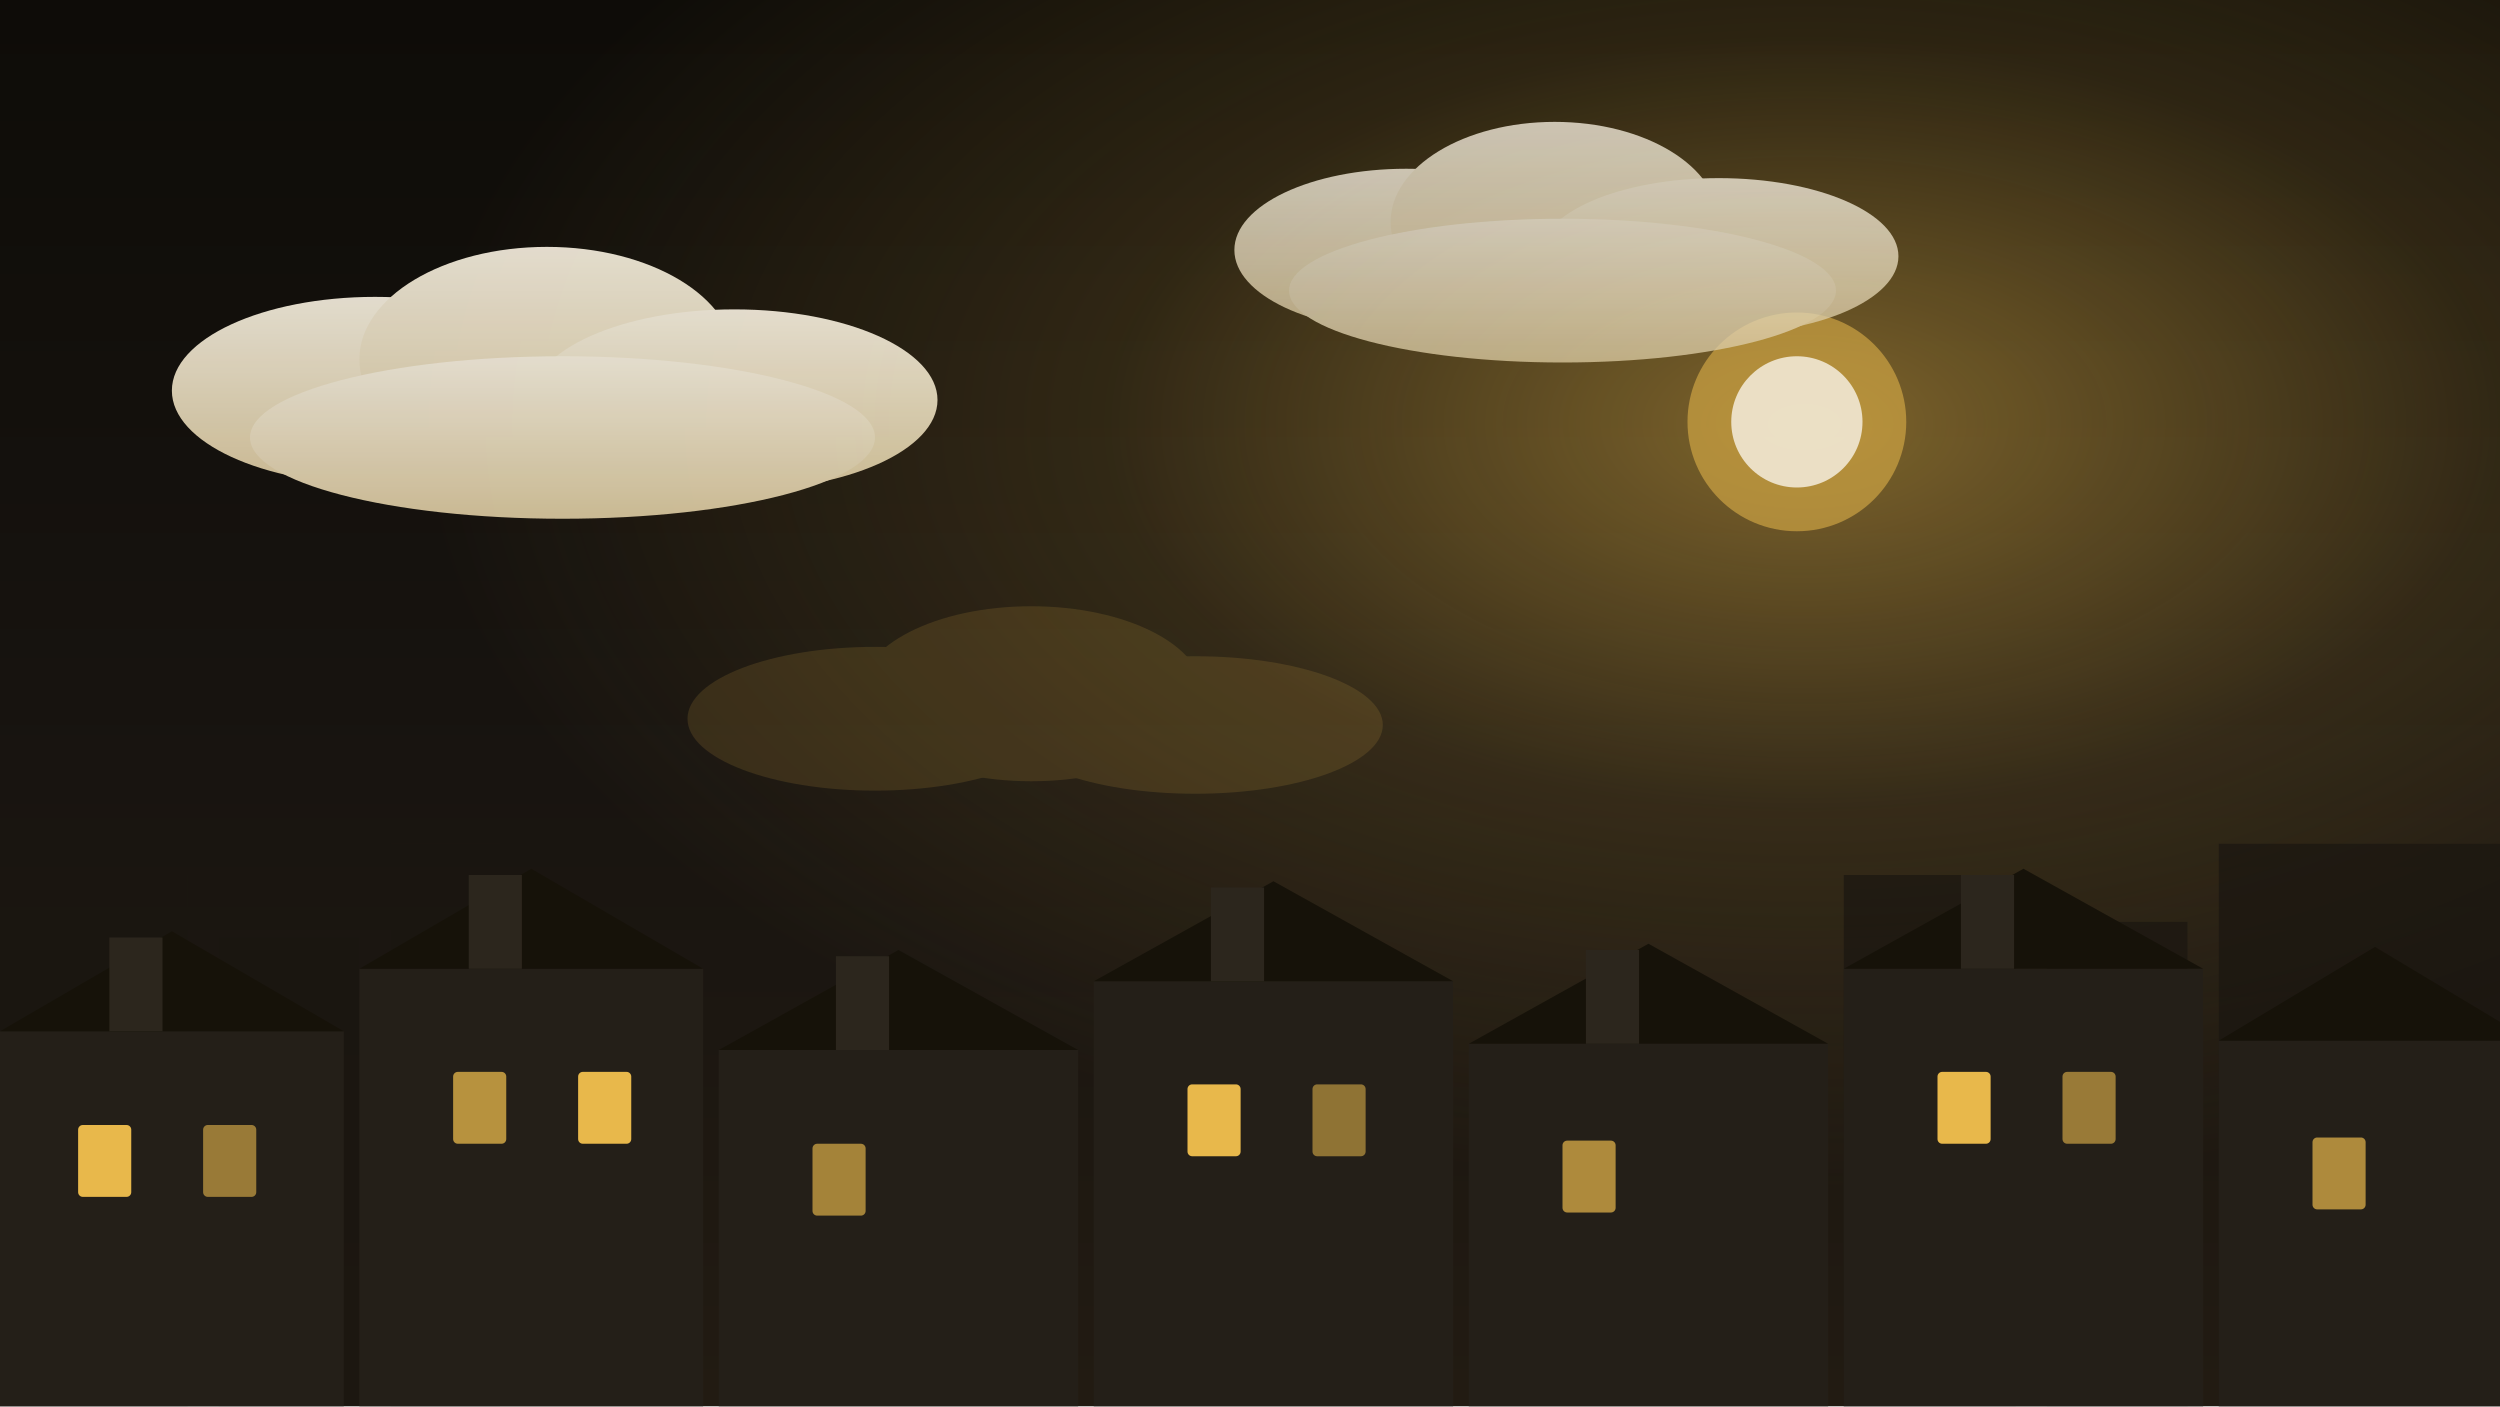
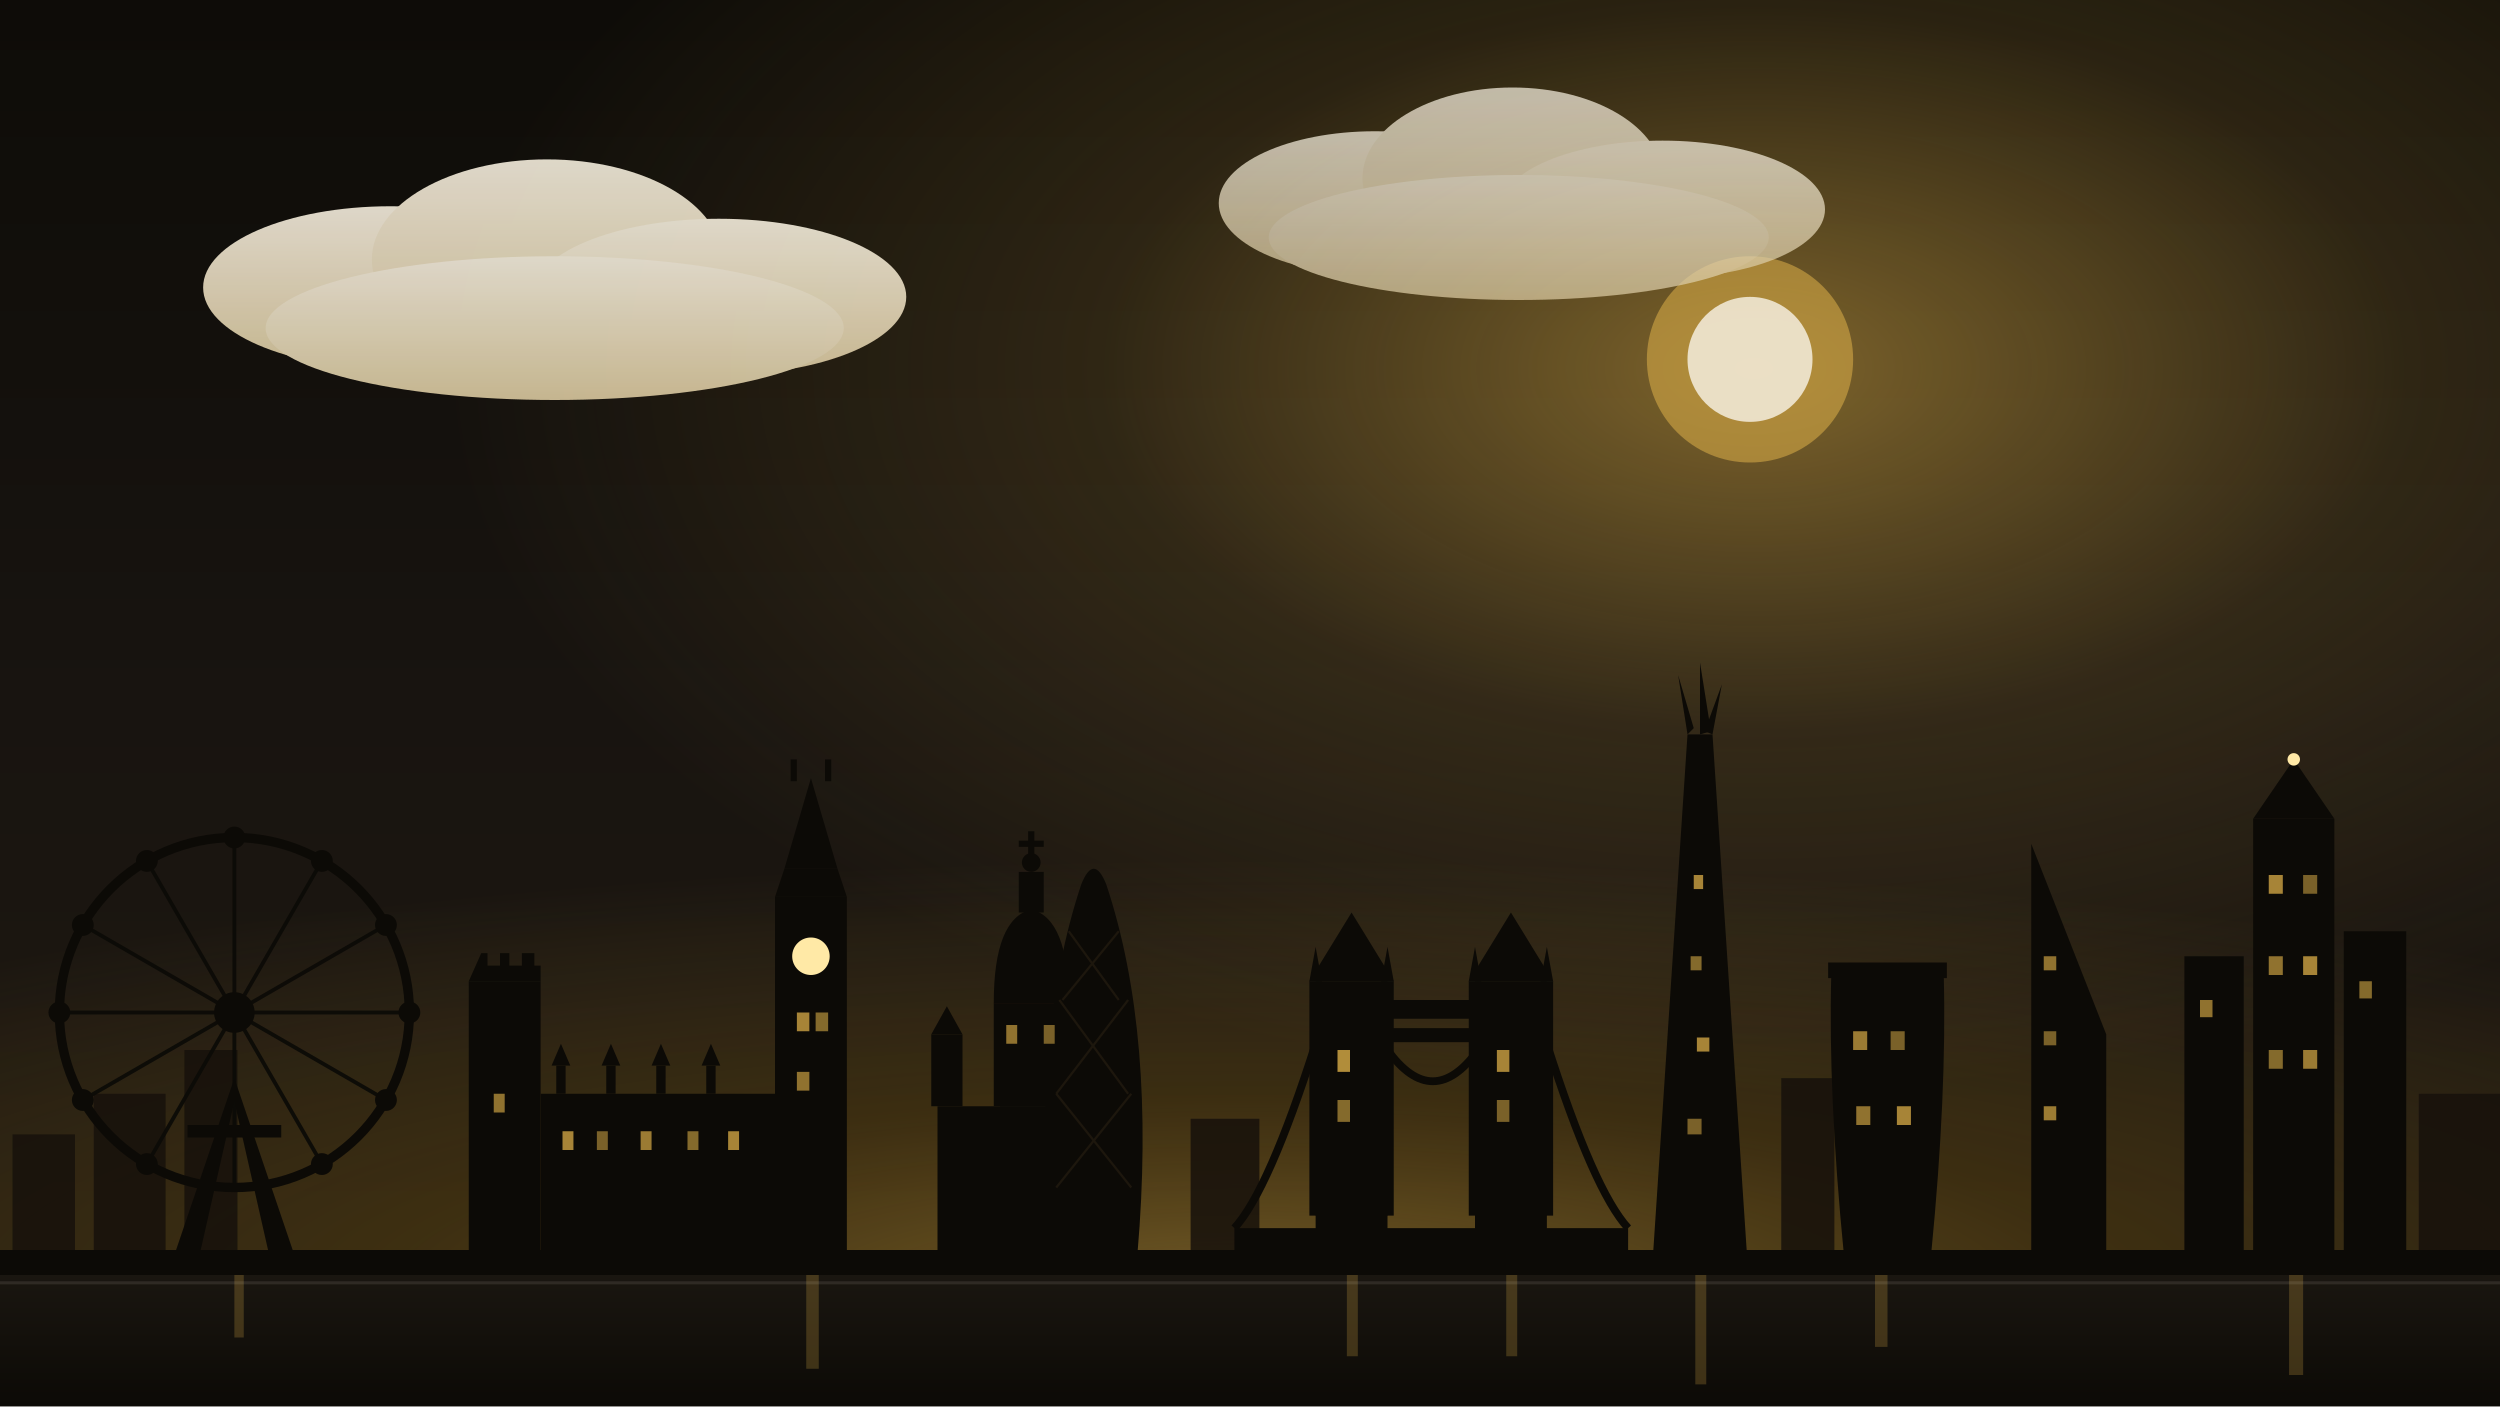
- <svg xmlns="http://www.w3.org/2000/svg" viewBox="0 0 1600 900" preserveAspectRatio="xMidYMid slice" role="img" aria-label="London rooftops and chimneys under soft cumulus clouds at golden hour">
+ <svg xmlns="http://www.w3.org/2000/svg" viewBox="0 0 1600 900" preserveAspectRatio="xMidYMid slice" role="img" aria-label="A detailed silhouette of the London skyline at golden hour — the London Eye, Big Ben and the Houses of Parliament, St Paul's Cathedral, the Gherkin, Tower Bridge, the Shard, the Walkie-Talkie, the Cheesegrater and Canary Wharf">
  <defs>
    <linearGradient id="hsky" x1="0" y1="0" x2="0" y2="1">
      <stop offset="0" stop-color="#0E0C08" />
-       <stop offset="0.55" stop-color="#181410" />
-       <stop offset="1" stop-color="#221B12" />
+       <stop offset="0.5" stop-color="#181410" />
+       <stop offset="1" stop-color="#20190F" />
    </linearGradient>
-     <radialGradient id="hsun" cx="72%" cy="30%" r="55%">
+     <radialGradient id="hsun" cx="70%" cy="26%" r="52%">
      <stop offset="0" stop-color="#E8B84B" stop-opacity="0.5" />
-       <stop offset="0.5" stop-color="#E8B84B" stop-opacity="0.14" />
+       <stop offset="0.5" stop-color="#E8B84B" stop-opacity="0.13" />
+       <stop offset="1" stop-color="#E8B84B" stop-opacity="0" />
+     </radialGradient>
+     <radialGradient id="hband" cx="50%" cy="100%" r="78%">
+       <stop offset="0" stop-color="#E8B84B" stop-opacity="0.42" />
+       <stop offset="0.45" stop-color="#C8941C" stop-opacity="0.18" />
      <stop offset="1" stop-color="#E8B84B" stop-opacity="0" />
    </radialGradient>
    <linearGradient id="hcloud" x1="0" y1="0" x2="0" y2="1">
      <stop offset="0" stop-color="#F4EDDD" />
      <stop offset="1" stop-color="#D8C79E" />
    </linearGradient>
+     <linearGradient id="hwater" x1="0" y1="0" x2="0" y2="1">
+       <stop offset="0" stop-color="#1A1610" />
+       <stop offset="1" stop-color="#0C0A06" />
+     </linearGradient>
  </defs>
  <rect width="1600" height="900" fill="url(#hsky)" />
  <rect width="1600" height="900" fill="url(#hsun)" />
-   <circle cx="1150" cy="270" r="70" fill="#E8B84B" opacity="0.55" />
-   <circle cx="1150" cy="270" r="42" fill="#F4EDDD" opacity="0.85" />
-   <g fill="url(#hcloud)" opacity="0.92">
-     <g transform="translate(240 210)">
-       <ellipse cx="0" cy="40" rx="130" ry="60" />
-       <ellipse cx="110" cy="20" rx="120" ry="72" />
-       <ellipse cx="230" cy="46" rx="130" ry="58" />
-       <ellipse cx="120" cy="70" rx="200" ry="52" />
-     </g>
-     <g transform="translate(900 120)" opacity="0.85">
-       <ellipse cx="0" cy="40" rx="110" ry="52" />
-       <ellipse cx="95" cy="22" rx="105" ry="64" />
-       <ellipse cx="200" cy="44" rx="115" ry="50" />
-       <ellipse cx="100" cy="66" rx="175" ry="46" />
-     </g>
-   </g>
-   <g fill="#E8B84B" opacity="0.14">
-     <g transform="translate(560 430)">
-       <ellipse cx="0" cy="30" rx="120" ry="46" />
-       <ellipse cx="100" cy="14" rx="110" ry="56" />
-       <ellipse cx="205" cy="34" rx="120" ry="44" />
-     </g>
-   </g>
-   <g fill="#1A160F" opacity="0.7">
-     <rect x="0" y="560" width="120" height="340" />
-     <rect x="140" y="600" width="90" height="300" />
-     <rect x="250" y="540" width="70" height="360" />
-     <rect x="1180" y="560" width="110" height="340" />
-     <rect x="1310" y="590" width="90" height="310" />
-     <rect x="1420" y="540" width="180" height="360" />
-   </g>
-   <g fill="#241F18">
-     <rect x="0" y="660" width="220" height="240" />
-     <rect x="230" y="620" width="220" height="280" />
-     <rect x="460" y="672" width="230" height="228" />
-     <rect x="700" y="628" width="230" height="272" />
-     <rect x="940" y="668" width="230" height="232" />
-     <rect x="1180" y="620" width="230" height="280" />
-     <rect x="1420" y="666" width="200" height="234" />
-   </g>
-   <g fill="#161209">
-     <polygon points="0,660 110,596 220,660" />
-     <polygon points="230,620 340,556 450,620" />
-     <polygon points="460,672 575,608 690,672" />
-     <polygon points="700,628 815,564 930,628" />
-     <polygon points="940,668 1055,604 1170,668" />
-     <polygon points="1180,620 1295,556 1410,620" />
-     <polygon points="1420,666 1520,606 1620,666" />
-   </g>
-   <g fill="#2C261D">
-     <rect x="70" y="600" width="34" height="60" />
-     <rect x="300" y="560" width="34" height="60" />
-     <rect x="535" y="612" width="34" height="60" />
-     <rect x="775" y="568" width="34" height="60" />
-     <rect x="1015" y="608" width="34" height="60" />
-     <rect x="1255" y="560" width="34" height="60" />
+   <circle cx="1120" cy="230" r="66" fill="#E8B84B" opacity="0.5" />
+   <circle cx="1120" cy="230" r="40" fill="#F4EDDD" opacity="0.85" />
+   <g fill="url(#hcloud)" opacity="0.9">
+     <g transform="translate(250 150)">
+       <ellipse cx="0" cy="34" rx="120" ry="52" />
+       <ellipse cx="100" cy="16" rx="112" ry="64" />
+       <ellipse cx="210" cy="40" rx="120" ry="50" />
+       <ellipse cx="105" cy="60" rx="185" ry="46" />
+     </g>
+     <g transform="translate(880 96)" opacity="0.82">
+       <ellipse cx="0" cy="34" rx="100" ry="46" />
+       <ellipse cx="88" cy="18" rx="96" ry="58" />
+       <ellipse cx="184" cy="38" rx="104" ry="44" />
+       <ellipse cx="92" cy="56" rx="160" ry="40" />
+     </g>
+   </g>
+   <rect x="0" y="470" width="1600" height="360" fill="url(#hband)" />
+   <g fill="#16110A" opacity="0.85">
+     <rect x="60" y="700" width="46" height="102" />
+     <rect x="118" y="672" width="34" height="130" />
+     <rect x="470" y="712" width="40" height="90" />
+     <rect x="640" y="694" width="30" height="108" />
+     <rect x="762" y="716" width="44" height="86" />
+     <rect x="1140" y="690" width="34" height="112" />
+     <rect x="1188" y="712" width="26" height="90" />
+     <rect x="1548" y="700" width="52" height="102" />
+     <rect x="8" y="726" width="40" height="76" />
+   </g>
+   <g fill="#0C0A06">
+     <g stroke="#0C0A06" stroke-width="6" fill="none">
+       <circle cx="150" cy="648" r="112" />
+     </g>
+     <g stroke="#0C0A06" stroke-width="2.5" fill="none" opacity="0.95">
+       <line x1="150" y1="648" x2="262" y2="648" />
+       <line x1="150" y1="648" x2="247" y2="592" />
+       <line x1="150" y1="648" x2="206" y2="551" />
+       <line x1="150" y1="648" x2="150" y2="536" />
+       <line x1="150" y1="648" x2="94" y2="551" />
+       <line x1="150" y1="648" x2="53" y2="592" />
+       <line x1="150" y1="648" x2="38" y2="648" />
+       <line x1="150" y1="648" x2="53" y2="704" />
+       <line x1="150" y1="648" x2="94" y2="745" />
+       <line x1="150" y1="648" x2="150" y2="760" />
+       <line x1="150" y1="648" x2="206" y2="745" />
+       <line x1="150" y1="648" x2="247" y2="704" />
+     </g>
+     <circle cx="150" cy="648" r="13" fill="#0C0A06" />
+     <g fill="#0C0A06">
+       <circle cx="262" cy="648" r="7" />
+       <circle cx="247" cy="592" r="7" />
+       <circle cx="206" cy="551" r="7" />
+       <circle cx="150" cy="536" r="7" />
+       <circle cx="94" cy="551" r="7" />
+       <circle cx="53" cy="592" r="7" />
+       <circle cx="38" cy="648" r="7" />
+       <circle cx="53" cy="704" r="7" />
+       <circle cx="94" cy="745" r="7" />
+       <circle cx="206" cy="745" r="7" />
+       <circle cx="247" cy="704" r="7" />
+     </g>
+     <path d="M150 690 L112 802 L128 802 L150 705 L172 802 L188 802 Z" />
+     <rect x="120" y="720" width="60" height="8" />
+     <rect x="300" y="628" width="46" height="174" />
+     <path d="M300 628 h46 v-10 h-4 v-8 h-8 v8 h-8 v-8 h-6 v8 h-8 v-8 h-4 Z" />
+     <rect x="346" y="700" width="150" height="102" />
+     <g>
+       <rect x="356" y="682" width="6" height="18" />
+       <polygon points="353,682 365,682 359,668" />
+       <rect x="388" y="682" width="6" height="18" />
+       <polygon points="385,682 397,682 391,668" />
+       <rect x="420" y="682" width="6" height="18" />
+       <polygon points="417,682 429,682 423,668" />
+       <rect x="452" y="682" width="6" height="18" />
+       <polygon points="449,682 461,682 455,668" />
+     </g>
+     <rect x="496" y="574" width="46" height="228" />
+     <polygon points="496,574 542,574 536,556 502,556" />
+     <polygon points="502,556 536,556 519,498" />
+     <rect x="506" y="486" width="4" height="14" />
+     <rect x="528" y="486" width="4" height="14" />
+     <rect x="600" y="708" width="120" height="94" />
+     <rect x="596" y="662" width="20" height="46" />
+     <polygon points="596,662 616,662 606,644" />
+     <rect x="704" y="662" width="20" height="46" />
+     <polygon points="704,662 724,662 714,644" />
+     <rect x="636" y="642" width="48" height="66" />
+     <path d="M636 642 Q636 588 660 582 Q684 588 684 642 Z" />
+     <rect x="652" y="558" width="16" height="26" />
+     <circle cx="660" cy="552" r="6" />
+     <rect x="658" y="532" width="4" height="16" />
+     <rect x="652" y="538" width="16" height="4" />
+     <path d="M672 802 Q660 662 692 566 Q700 546 708 566 Q740 662 728 802 Z" />
+     <rect x="790" y="786" width="252" height="16" />
+     <rect x="842" y="770" width="46" height="32" />
+     <rect x="944" y="770" width="46" height="32" />
+     <rect x="842" y="628" width="46" height="150" />
+     <rect x="838" y="628" width="8" height="150" />
+     <rect x="884" y="628" width="8" height="150" />
+     <polygon points="838,628 892,628 865,584" />
+     <polygon points="838,628 846,628 842,606" />
+     <polygon points="884,628 892,628 888,606" />
+     <rect x="944" y="628" width="46" height="150" />
+     <rect x="940" y="628" width="8" height="150" />
+     <rect x="986" y="628" width="8" height="150" />
+     <polygon points="940,628 994,628 967,584" />
+     <polygon points="940,628 948,628 944,606" />
+     <polygon points="986,628 994,628 990,606" />
+     <rect x="888" y="640" width="58" height="12" />
+     <rect x="888" y="658" width="58" height="9" />
+     <g stroke="#0C0A06" stroke-width="5" fill="none">
+       <path d="M842 668 Q812 762 790 786" />
+       <path d="M990 668 Q1020 762 1042 786" />
+       <path d="M888 672 Q917 712 946 672" />
+     </g>
+     <polygon points="1058,802 1080,470 1096,470 1118,802" />
+     <polygon points="1080,470 1074,432 1084,466" />
+     <polygon points="1088,470 1088,424 1095,468" />
+     <polygon points="1096,470 1102,438 1091,468" />
+     <path d="M1180 802 Q1170 700 1172 624 L1244 624 Q1246 700 1236 802 Z" />
+     <rect x="1170" y="616" width="76" height="10" />
+     <polygon points="1300,802 1300,540 1348,662 1348,802" />
+     <rect x="1398" y="612" width="38" height="190" />
+     <rect x="1500" y="596" width="40" height="206" />
+     <rect x="1442" y="524" width="52" height="278" />
+     <polygon points="1442,524 1494,524 1468,486" />
+     <rect x="0" y="800" width="1600" height="16" />
+   </g>
+   <g stroke="#221A0F" stroke-width="1.4" fill="none" opacity="0.8">
+     <path d="M676 760 L724 700" />
+     <path d="M676 700 L722 640" />
+     <path d="M680 640 L716 596" />
+     <path d="M724 760 L676 700" />
+     <path d="M722 700 L678 640" />
+     <path d="M716 640 L684 596" />
  </g>
  <g fill="#E8B84B">
-     <rect x="50" y="720" width="34" height="46" rx="3" />
-     <rect x="130" y="720" width="34" height="46" rx="3" opacity="0.6" />
-     <rect x="290" y="686" width="34" height="46" rx="3" opacity="0.75" />
-     <rect x="370" y="686" width="34" height="46" rx="3" />
-     <rect x="520" y="732" width="34" height="46" rx="3" opacity="0.65" />
-     <rect x="760" y="694" width="34" height="46" rx="3" />
-     <rect x="840" y="694" width="34" height="46" rx="3" opacity="0.55" />
-     <rect x="1000" y="730" width="34" height="46" rx="3" opacity="0.7" />
-     <rect x="1240" y="686" width="34" height="46" rx="3" />
-     <rect x="1320" y="686" width="34" height="46" rx="3" opacity="0.6" />
-     <rect x="1480" y="728" width="34" height="46" rx="3" opacity="0.7" />
+     <circle cx="519" cy="612" r="12" fill="#FFE9A6" />
+     <rect x="510" y="648" width="8" height="12" opacity="0.7" />
+     <rect x="522" y="648" width="8" height="12" opacity="0.55" />
+     <rect x="510" y="686" width="8" height="12" opacity="0.6" />
+     <rect x="360" y="724" width="7" height="12" opacity="0.7" />
+     <rect x="382" y="724" width="7" height="12" opacity="0.5" />
+     <rect x="410" y="724" width="7" height="12" opacity="0.65" />
+     <rect x="440" y="724" width="7" height="12" opacity="0.55" />
+     <rect x="466" y="724" width="7" height="12" opacity="0.7" />
+     <rect x="316" y="700" width="7" height="12" opacity="0.6" />
+     <rect x="856" y="672" width="8" height="14" opacity="0.75" />
+     <rect x="856" y="704" width="8" height="14" opacity="0.55" />
+     <rect x="958" y="672" width="8" height="14" opacity="0.7" />
+     <rect x="958" y="704" width="8" height="14" opacity="0.5" />
+     <rect x="1084" y="560" width="6" height="9" opacity="0.7" />
+     <rect x="1082" y="612" width="7" height="9" opacity="0.55" />
+     <rect x="1086" y="664" width="8" height="9" opacity="0.7" />
+     <rect x="1080" y="716" width="9" height="10" opacity="0.5" />
+     <rect x="1186" y="660" width="9" height="12" opacity="0.65" />
+     <rect x="1210" y="660" width="9" height="12" opacity="0.5" />
+     <rect x="1188" y="708" width="9" height="12" opacity="0.6" />
+     <rect x="1214" y="708" width="9" height="12" opacity="0.7" />
+     <rect x="1308" y="612" width="8" height="9" opacity="0.6" />
+     <rect x="1308" y="660" width="8" height="9" opacity="0.5" />
+     <rect x="1308" y="708" width="8" height="9" opacity="0.65" />
+     <rect x="1452" y="560" width="9" height="12" opacity="0.7" />
+     <rect x="1474" y="560" width="9" height="12" opacity="0.5" />
+     <rect x="1452" y="612" width="9" height="12" opacity="0.6" />
+     <rect x="1474" y="612" width="9" height="12" opacity="0.7" />
+     <rect x="1452" y="672" width="9" height="12" opacity="0.55" />
+     <rect x="1474" y="672" width="9" height="12" opacity="0.65" />
+     <rect x="1408" y="640" width="8" height="11" opacity="0.6" />
+     <rect x="1510" y="628" width="8" height="11" opacity="0.55" />
+     <rect x="644" y="656" width="7" height="12" opacity="0.6" />
+     <rect x="668" y="656" width="7" height="12" opacity="0.5" />
+   </g>
+   <circle cx="1468" cy="486" r="4" fill="#FFE9A6" />
+   <rect x="0" y="816" width="1600" height="84" fill="url(#hwater)" />
+   <g fill="#E8B84B" opacity="0.22">
+     <rect x="516" y="816" width="8" height="60" />
+     <rect x="862" y="816" width="7" height="52" />
+     <rect x="964" y="816" width="7" height="52" />
+     <rect x="1085" y="816" width="7" height="70" />
+     <rect x="1200" y="816" width="8" height="46" />
+     <rect x="1465" y="816" width="9" height="64" />
+     <rect x="150" y="816" width="6" height="40" />
+   </g>
+   <g fill="#F4EDDD" opacity="0.10">
+     <rect x="0" y="820" width="1600" height="2" />
  </g>
</svg>
